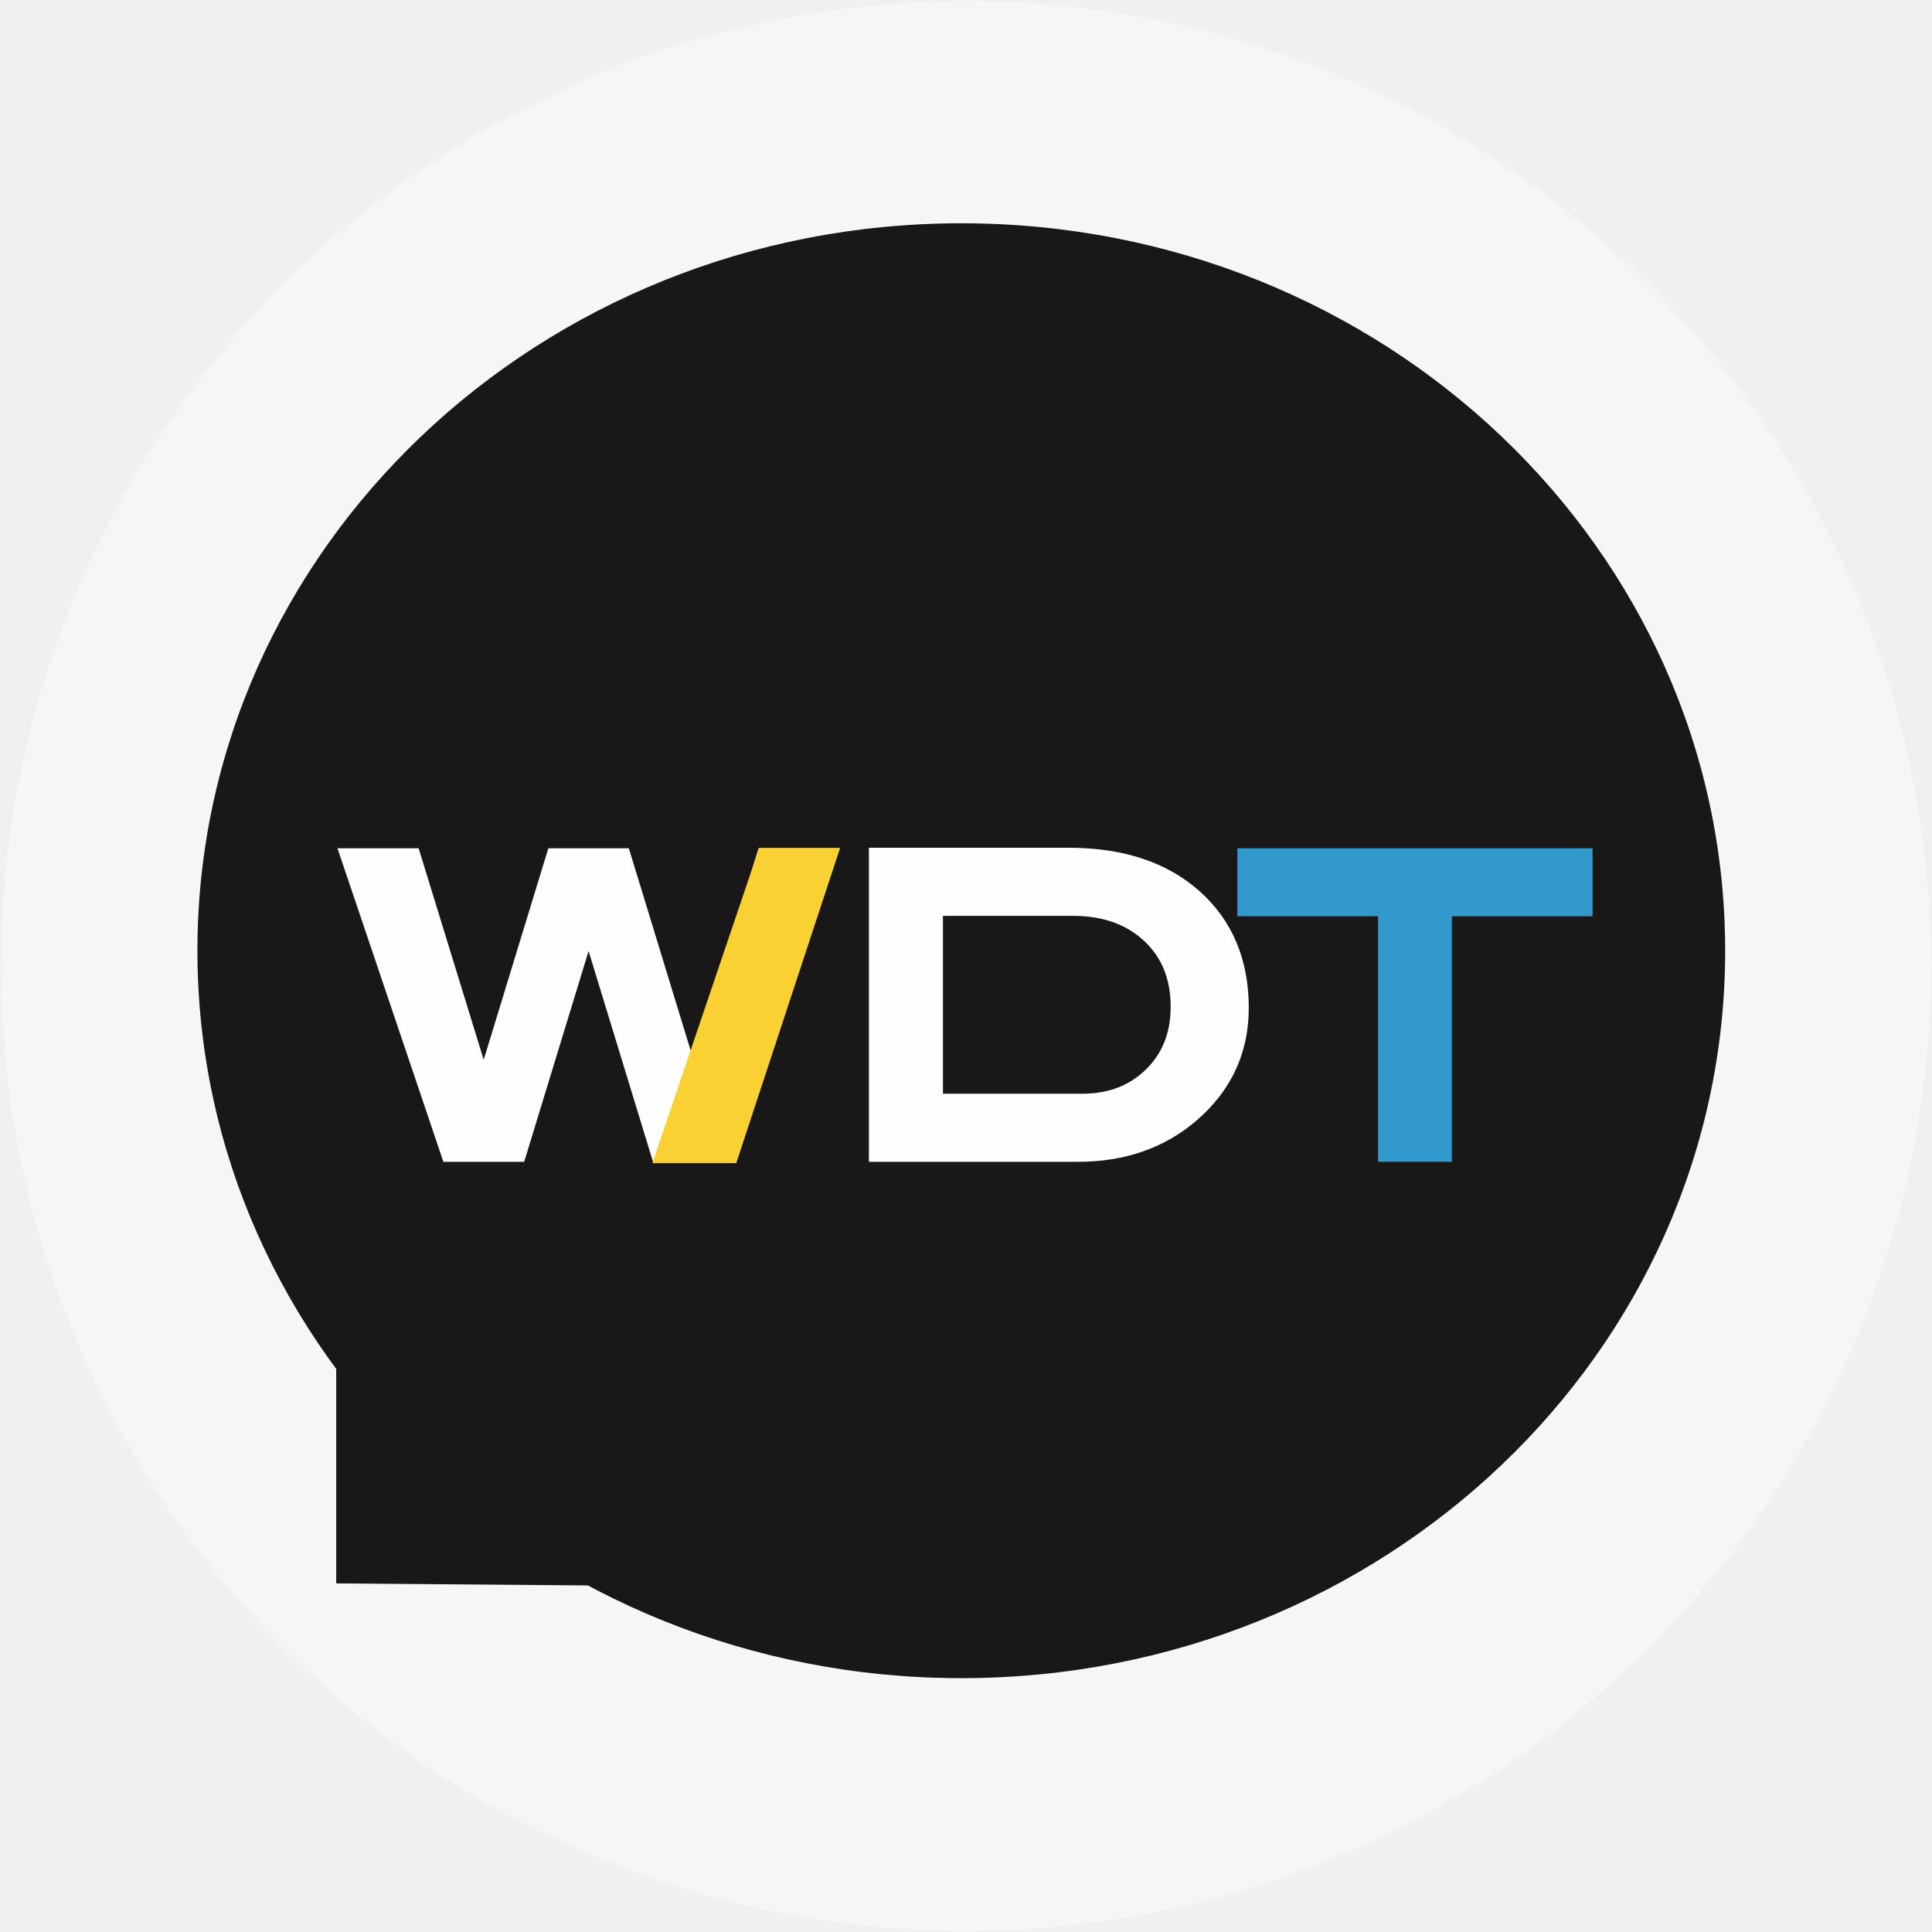
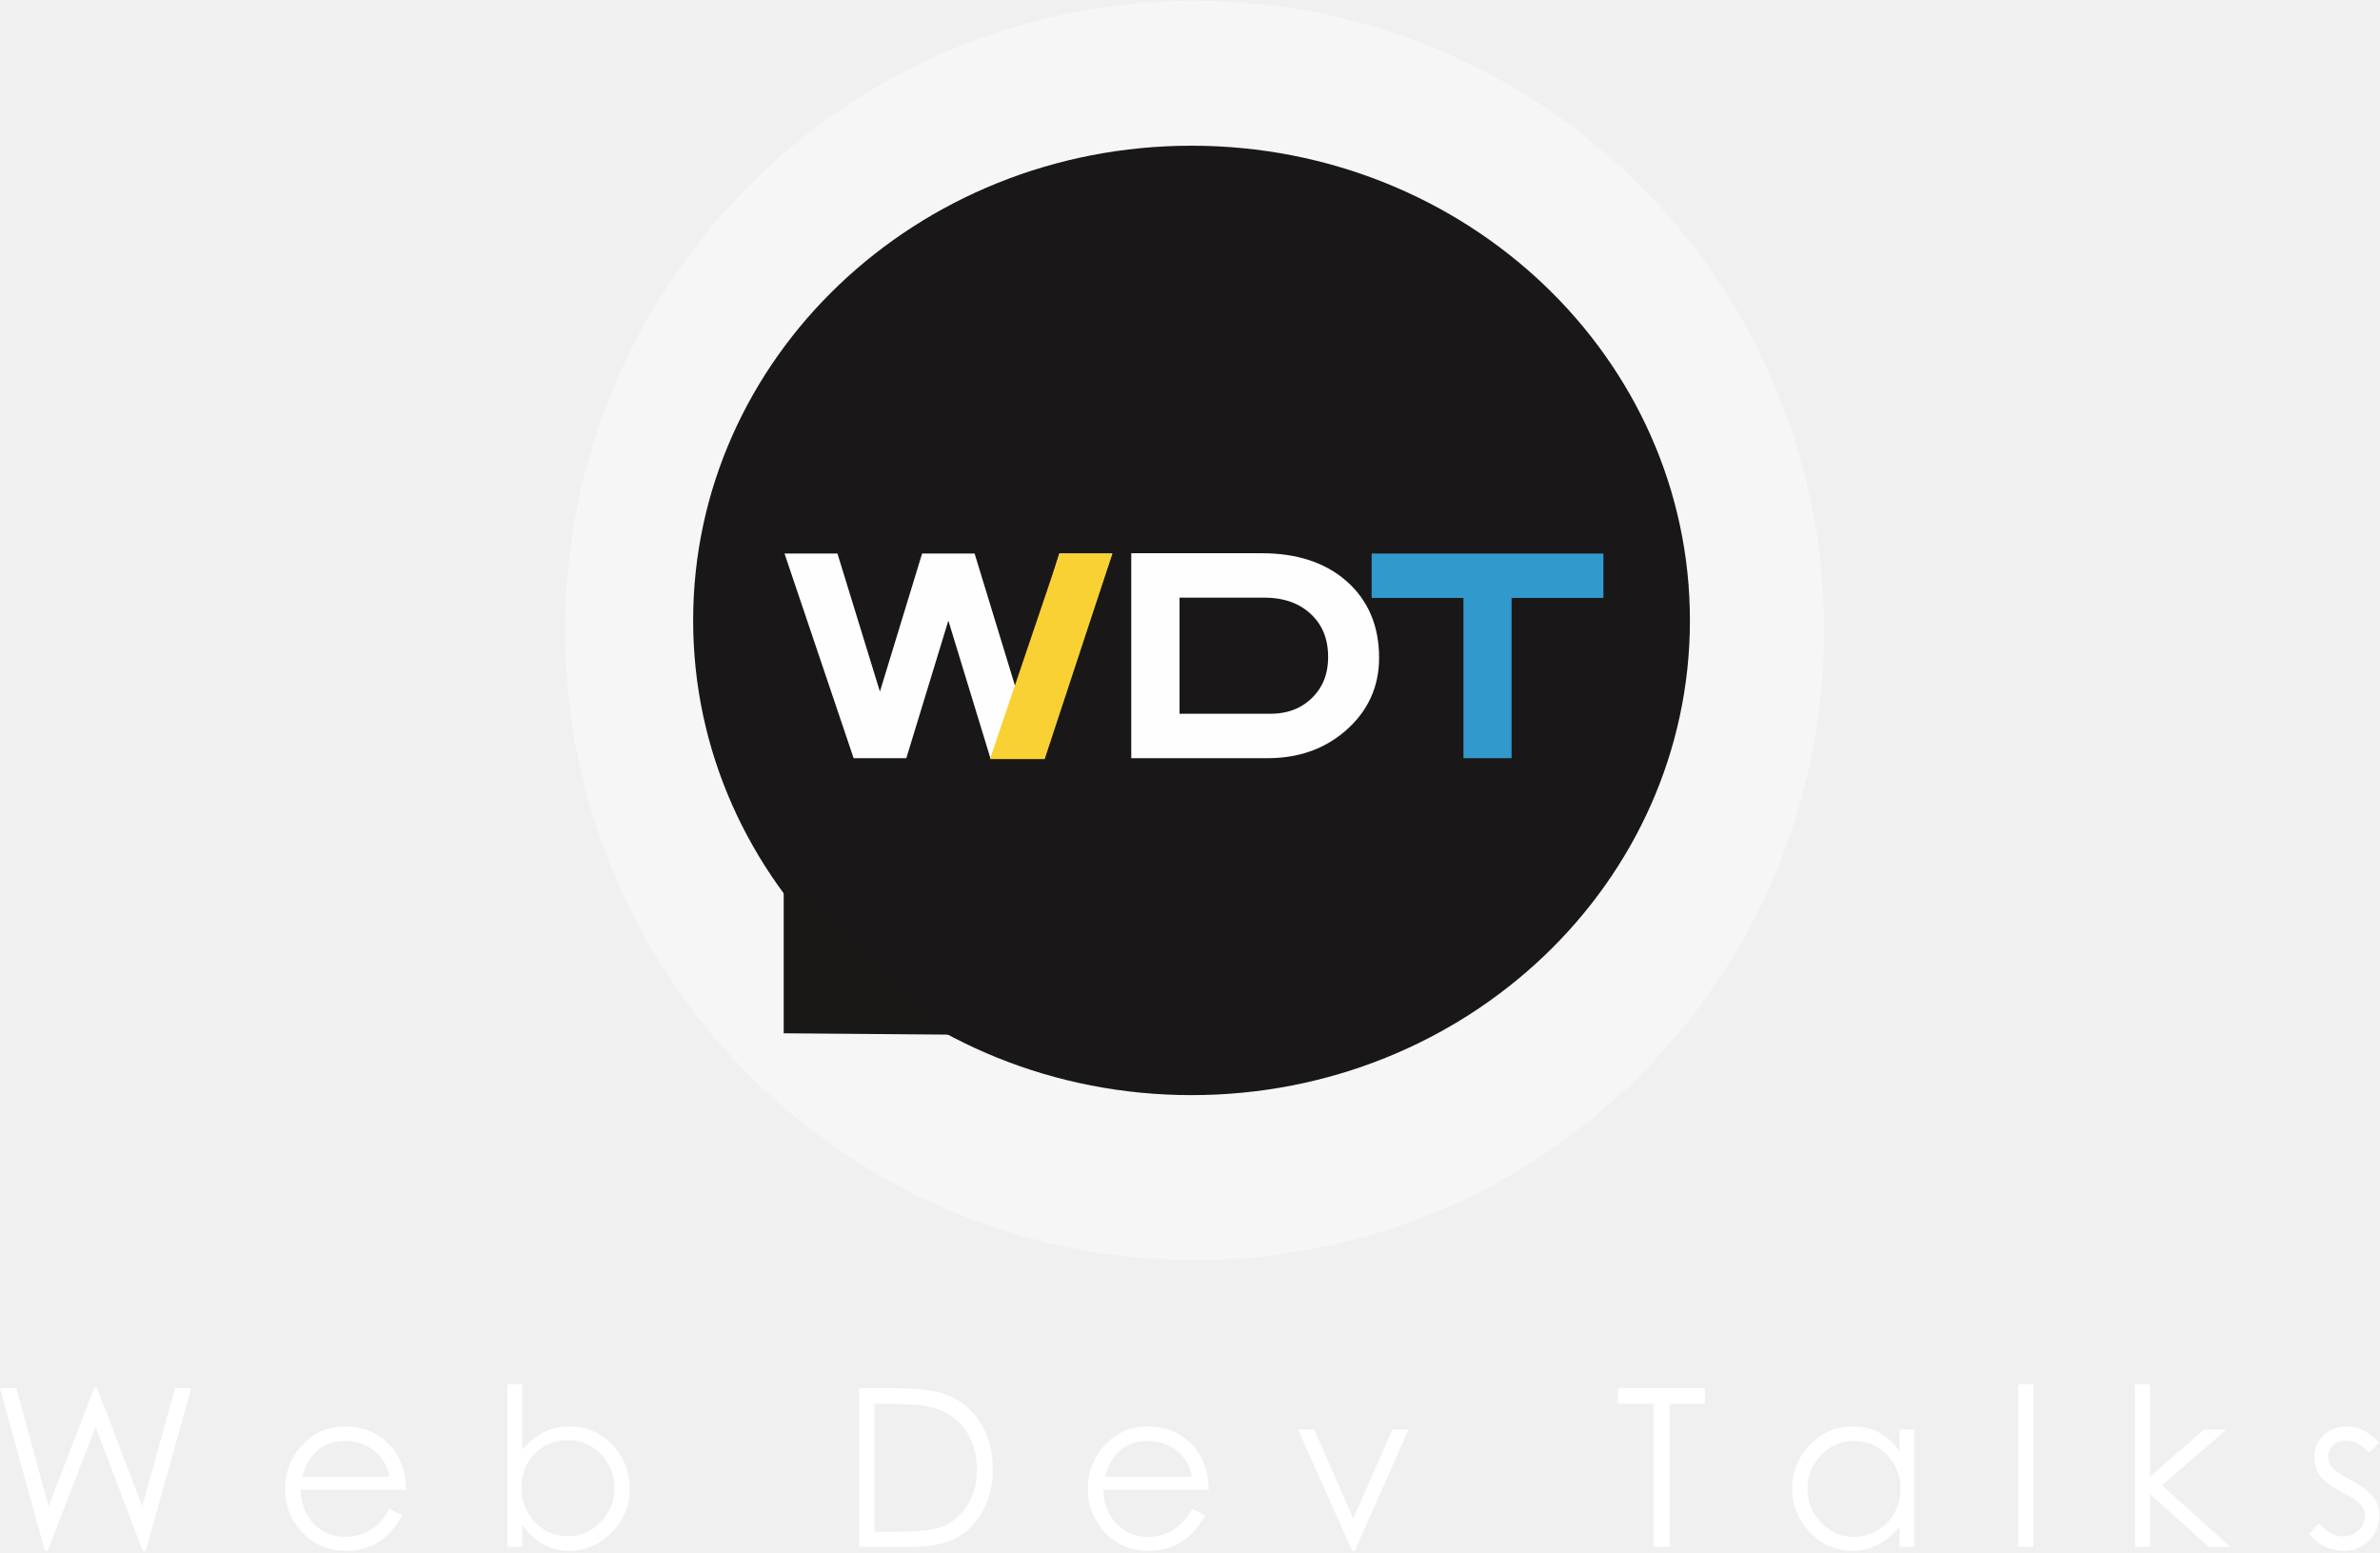
- <svg xmlns="http://www.w3.org/2000/svg" xmlns:xlink="http://www.w3.org/1999/xlink" width="822px" height="822px" viewBox="0 0 822 822" version="1.1">
+ <svg xmlns="http://www.w3.org/2000/svg" xmlns:xlink="http://www.w3.org/1999/xlink" width="1552px" height="1012px" viewBox="0 0 1552 1012" version="1.1">
  <defs>
-     <circle id="path-1" cx="410" cy="410" r="410" />
+     <circle id="path-1" cx="779" cy="410" r="410" />
  </defs>
  <g id="Page-1" stroke="none" stroke-width="1" fill="none" fill-rule="evenodd">
-     <g id="logo" transform="translate(1, 1)">
+     <g id="logo" transform="translate(0, 1)">
      <g id="Group">
-         <g id="Oval" opacity="0.388">
-           <use fill="#FEFEFE" fill-rule="evenodd" style="mix-blend-mode: lighten;" xlink:href="#path-1" />
-           <use stroke="#FFFFFF" stroke-width="1" xlink:href="#path-1" />
+         <g id="Group-2">
+           <g id="Group-3">
+             <g id="Oval" opacity="0.388">
+               <use fill="#FEFEFE" fill-rule="evenodd" style="mix-blend-mode: lighten;" xlink:href="#path-1" />
+               <use stroke="#FFFFFF" stroke-width="1" xlink:href="#path-1" />
+             </g>
+             <path d="M777,713 C597.508,713 452,574.433 452,403.5 C452,232.568 597.508,94 777,94 C956.493,94 1102,232.568 1102,403.5 C1102,574.433 956.493,713 777,713 Z" id="Fill-1" fill="#191717" />
+             <polygon id="Fill-3" fill="#1A1717" points="619.841 673.562 511.049 672.688 511.049 569.496" />
+             <polygon id="Fill-5" fill="#FEFEFE" points="718.435 365.217 677.305 488.005 650.33 488.005 618.991 385.469 587.652 488.005 561.027 488.005 519.548 365.217 542.755 365.217 574.379 468.024 605.799 365.217 632.182 365.217 663.661 468.215 695.243 365.217" />
+             <polygon id="Stroke-7" stroke="#FEFEFE" stroke-width="10.622" points="676.738 488.005 649.764 488.005 618.424 385.469 609.102 415.97 587.086 488.005 560.46 488.005 518.981 365.217 542.188 365.217 573.812 468.024 605.232 365.217 631.615 365.217 663.095 468.215 679.078 416.087 694.676 365.217 717.868 365.217" />
+             <path d="M828.416,469.653 C840.942,469.653 851.232,465.703 859.294,457.8 C867.354,449.898 871.385,439.75 871.385,427.353 C871.385,414.165 867.063,403.534 858.424,395.459 C849.782,387.386 838.446,383.35 824.415,383.35 L763.875,383.35 L763.875,469.653 L828.416,469.653 Z M822.675,365 C844.594,365 861.96,370.693 874.776,382.076 C887.591,393.457 894,408.72 894,427.859 C894,445.417 887.215,460.026 873.646,471.691 C861.003,482.563 845.347,488 826.676,488 L743,488 L743,365 L822.675,365 Z" id="Fill-9" fill="#FEFEFE" />
+             <path d="M828.416,469.653 C840.942,469.653 851.232,465.703 859.294,457.8 C867.354,449.898 871.385,439.75 871.385,427.353 C871.385,414.165 867.063,403.534 858.424,395.459 C849.782,387.386 838.446,383.35 824.415,383.35 L763.875,383.35 L763.875,469.653 L828.416,469.653 L828.416,469.653 Z M822.675,365 C844.594,365 861.96,370.693 874.776,382.076 C887.591,393.457 894,408.72 894,427.859 C894,445.417 887.215,460.026 873.646,471.691 C861.003,482.563 845.347,488 826.676,488 L743,488 L743,365 L822.675,365 L822.675,365 Z" id="Stroke-11" stroke="#FEFEFE" stroke-width="10.622" />
+             <polygon id="Fill-13" fill="#3299CC" points="1041.979 383.534 982.1 383.534 982.1 488.005 961.333 488.005 961.333 383.534 901.456 383.534 901.456 365.217 1041.979 365.217" />
+             <polygon id="Stroke-15" stroke="#3299CC" stroke-width="10.622" points="1040.279 383.534 980.4 383.534 980.4 488.005 959.633 488.005 959.633 383.534 899.756 383.534 899.756 365.217 1040.279 365.217" />
+             <polygon id="Fill-17" fill="#F9D133" points="725.428 359.79 681.254 493.888 645.57 493.888 691.004 359.79" />
+             <path d="M0,904.083 L10.656,904.083 L31.68,981.123 L61.344,904.083 L63.36,904.083 L92.736,981.123 L114.192,904.083 L124.704,904.083 L95.04,1010.067 L93.024,1010.067 L62.352,929.283 L31.104,1010.067 L29.232,1010.067 L0,904.083 Z M253.904,982.707 L262.256,987.027 C254,1002.387 241.808,1010.067 225.68,1010.067 C214.16,1010.067 204.656,1006.107 197.168,998.187 C189.68,990.267 185.936,980.739 185.936,969.603 C185.936,958.467 189.704,948.915 197.24,940.947 C204.776,932.979 214.088,928.995 225.176,928.995 C236.264,928.995 245.576,932.691 253.112,940.083 C260.648,947.475 264.56,957.555 264.848,970.323 L196.016,970.323 C196.304,979.539 199.208,986.955 204.728,992.571 C210.248,998.187 216.944,1000.995 224.816,1000.995 C237.776,1000.995 247.472,994.899 253.904,982.707 L253.904,982.707 Z M253.904,961.827 C252.56,954.531 249.2,948.819 243.824,944.691 C238.448,940.563 232.256,938.499 225.248,938.499 C210.848,938.499 201.44,946.275 197.024,961.827 L253.904,961.827 Z M330.976,1007.475 L330.976,901.491 L340.624,901.491 L340.624,944.115 C348.976,934.035 359.2,928.995 371.296,928.995 C382.24,928.995 391.528,932.955 399.16,940.875 C406.792,948.795 410.608,958.323 410.608,969.459 C410.608,980.595 406.72,990.147 398.944,998.115 C391.168,1006.083 381.856,1010.067 371.008,1010.067 C358.912,1010.067 348.784,1004.499 340.624,993.363 L340.624,1007.475 L330.976,1007.475 Z M340.048,968.739 C340.048,977.667 342.976,985.203 348.832,991.347 C354.688,997.491 361.84,1000.563 370.288,1000.563 C378.736,1000.563 385.912,997.443 391.816,991.203 C397.72,984.963 400.672,977.643 400.672,969.243 C400.672,960.843 397.792,953.523 392.032,947.283 C386.272,941.043 379.072,937.923 370.432,937.923 C361.792,937.923 354.568,940.851 348.76,946.707 C342.952,952.563 340.048,959.907 340.048,968.739 L340.048,968.739 Z M560.288,1007.475 L560.288,904.083 L581.744,904.083 C596.432,904.083 607.208,905.163 614.072,907.323 C620.936,909.483 626.864,912.891 631.856,917.547 C636.848,922.203 640.688,927.891 643.376,934.611 C646.064,941.331 647.408,949.179 647.408,958.155 C647.408,967.131 645.32,975.579 641.144,983.499 C636.968,991.419 631.304,997.395 624.152,1001.427 C617,1005.459 606.704,1007.475 593.264,1007.475 L560.288,1007.475 Z M570.224,997.683 L582.176,997.683 C594.656,997.683 603.704,997.059 609.32,995.811 C614.936,994.563 619.856,992.091 624.08,988.395 C628.304,984.699 631.52,980.211 633.728,974.931 C635.936,969.651 637.04,963.603 637.04,956.787 C637.04,949.971 635.768,943.683 633.224,937.923 C630.68,932.163 627.056,927.411 622.352,923.667 C617.648,919.923 612.104,917.403 605.72,916.107 C599.336,914.811 589.952,914.163 577.568,914.163 L570.224,914.163 L570.224,997.683 Z M777.328,982.707 L785.68,987.027 C777.424,1002.387 765.232,1010.067 749.104,1010.067 C737.584,1010.067 728.08,1006.107 720.592,998.187 C713.104,990.267 709.36,980.739 709.36,969.603 C709.36,958.467 713.128,948.915 720.664,940.947 C728.2,932.979 737.512,928.995 748.6,928.995 C759.688,928.995 769,932.691 776.536,940.083 C784.072,947.475 787.984,957.555 788.272,970.323 L719.44,970.323 C719.728,979.539 722.632,986.955 728.152,992.571 C733.672,998.187 740.368,1000.995 748.24,1000.995 C761.2,1000.995 770.896,994.899 777.328,982.707 L777.328,982.707 Z M777.328,961.827 C775.984,954.531 772.624,948.819 767.248,944.691 C761.872,940.563 755.68,938.499 748.672,938.499 C734.272,938.499 724.864,946.275 720.448,961.827 L777.328,961.827 Z M846.48,931.011 L856.992,931.011 L882.48,989.187 L907.968,931.011 L918.48,931.011 L883.488,1010.067 L881.76,1010.067 L846.48,931.011 Z M1055.056,914.163 L1055.056,904.083 L1111.792,904.083 L1111.792,914.163 L1088.752,914.163 L1088.752,1007.475 L1078.24,1007.475 L1078.24,914.163 L1055.056,914.163 Z M1248.336,931.011 L1248.336,1007.475 L1238.688,1007.475 L1238.688,994.371 C1229.952,1004.835 1219.968,1010.067 1208.736,1010.067 C1197.504,1010.067 1188.024,1006.059 1180.296,998.043 C1172.568,990.027 1168.704,980.475 1168.704,969.387 C1168.704,958.299 1172.592,948.795 1180.368,940.875 C1188.144,932.955 1197.456,928.995 1208.304,928.995 C1220.784,928.995 1230.912,934.323 1238.688,944.979 L1238.688,931.011 L1248.336,931.011 Z M1239.264,969.603 C1239.264,960.867 1236.336,953.499 1230.48,947.499 C1224.624,941.499 1217.448,938.499 1208.952,938.499 C1200.456,938.499 1193.28,941.595 1187.424,947.787 C1181.568,953.979 1178.64,961.299 1178.64,969.747 C1178.64,978.195 1181.616,985.515 1187.568,991.707 C1193.52,997.899 1200.648,1000.995 1208.952,1000.995 C1217.256,1000.995 1224.384,998.019 1230.336,992.067 C1236.288,986.115 1239.264,978.627 1239.264,969.603 L1239.264,969.603 Z M1316.192,901.491 L1325.984,901.491 L1325.984,1007.475 L1316.192,1007.475 L1316.192,901.491 Z M1392.112,901.491 L1402.048,901.491 L1402.048,961.827 L1437.328,931.011 L1451.872,931.011 L1409.824,967.443 L1454.32,1007.475 L1440.352,1007.475 L1402.048,973.059 L1402.048,1007.475 L1392.112,1007.475 L1392.112,901.491 Z M1551.408,939.363 L1545.072,945.843 C1539.792,940.755 1534.656,938.211 1529.664,938.211 C1526.4,938.211 1523.664,939.243 1521.456,941.307 C1519.248,943.371 1518.144,945.915 1518.144,948.939 C1518.144,951.963 1519.32,954.555 1521.672,956.715 C1524.024,958.875 1528.08,961.467 1533.84,964.491 C1539.6,967.515 1543.992,970.779 1547.016,974.283 C1550.04,977.787 1551.552,982.083 1551.552,987.171 C1551.552,993.603 1549.32,999.027 1544.856,1003.443 C1540.392,1007.859 1534.896,1010.067 1528.368,1010.067 C1524.048,1010.067 1519.896,1009.107 1515.912,1007.187 C1511.928,1005.267 1508.544,1002.579 1505.76,999.123 L1511.952,992.211 C1517.04,997.875 1522.368,1000.707 1527.936,1000.707 C1531.872,1000.707 1535.232,999.411 1538.016,996.819 C1540.8,994.227 1542.192,991.179 1542.192,987.675 C1542.192,984.171 1540.968,981.291 1538.52,979.035 C1536.072,976.779 1531.992,974.211 1526.28,971.331 C1520.568,968.451 1516.296,965.307 1513.464,961.899 C1510.632,958.491 1509.216,954.075 1509.216,948.651 C1509.216,943.227 1511.208,938.595 1515.192,934.755 C1519.176,930.915 1524.456,928.995 1531.032,928.995 C1537.608,928.995 1544.4,932.451 1551.408,939.363 L1551.408,939.363 Z" id="Web-Dev-Talks" fill="#FFFFFF" />
+           </g>
        </g>
-         <path d="M408,713 C228.508,713 83,574.433 83,403.5 C83,232.568 228.508,94 408,94 C587.493,94 733,232.568 733,403.5 C733,574.433 587.493,713 408,713 Z" id="Fill-1" fill="#191717" />
-         <polygon id="Fill-3" fill="#1A1717" points="250.841 673.562 142.049 672.688 142.049 569.496" />
-         <polygon id="Fill-5" fill="#FEFEFE" points="349.435 365.217 308.305 488.005 281.33 488.005 249.991 385.469 218.652 488.005 192.027 488.005 150.548 365.217 173.755 365.217 205.379 468.024 236.799 365.217 263.182 365.217 294.661 468.215 326.243 365.217" />
-         <polygon id="Stroke-7" stroke="#FEFEFE" stroke-width="10.622" points="307.738 488.005 280.764 488.005 249.424 385.469 240.102 415.97 218.086 488.005 191.46 488.005 149.981 365.217 173.188 365.217 204.812 468.024 236.232 365.217 262.615 365.217 294.095 468.215 310.078 416.087 325.676 365.217 348.868 365.217" />
-         <path d="M459.416,469.653 C471.942,469.653 482.232,465.703 490.294,457.8 C498.354,449.898 502.385,439.75 502.385,427.353 C502.385,414.165 498.063,403.534 489.424,395.459 C480.782,387.386 469.446,383.35 455.415,383.35 L394.875,383.35 L394.875,469.653 L459.416,469.653 Z M453.675,365 C475.594,365 492.96,370.693 505.776,382.076 C518.591,393.457 525,408.72 525,427.859 C525,445.417 518.215,460.026 504.646,471.691 C492.003,482.563 476.347,488 457.676,488 L374,488 L374,365 L453.675,365 Z" id="Fill-9" fill="#FEFEFE" />
-         <path d="M459.416,469.653 C471.942,469.653 482.232,465.703 490.294,457.8 C498.354,449.898 502.385,439.75 502.385,427.353 C502.385,414.165 498.063,403.534 489.424,395.459 C480.782,387.386 469.446,383.35 455.415,383.35 L394.875,383.35 L394.875,469.653 L459.416,469.653 L459.416,469.653 Z M453.675,365 C475.594,365 492.96,370.693 505.776,382.076 C518.591,393.457 525,408.72 525,427.859 C525,445.417 518.215,460.026 504.646,471.691 C492.003,482.563 476.347,488 457.676,488 L374,488 L374,365 L453.675,365 L453.675,365 Z" id="Stroke-11" stroke="#FEFEFE" stroke-width="10.622" />
-         <polygon id="Fill-13" fill="#3299CC" points="672.979 383.534 613.1 383.534 613.1 488.005 592.333 488.005 592.333 383.534 532.456 383.534 532.456 365.217 672.979 365.217" />
-         <polygon id="Stroke-15" stroke="#3299CC" stroke-width="10.622" points="671.279 383.534 611.4 383.534 611.4 488.005 590.633 488.005 590.633 383.534 530.756 383.534 530.756 365.217 671.279 365.217" />
-         <polygon id="Fill-17" fill="#F9D133" points="356.428 359.79 312.254 493.888 276.57 493.888 322.004 359.79" />
      </g>
    </g>
  </g>
</svg>
